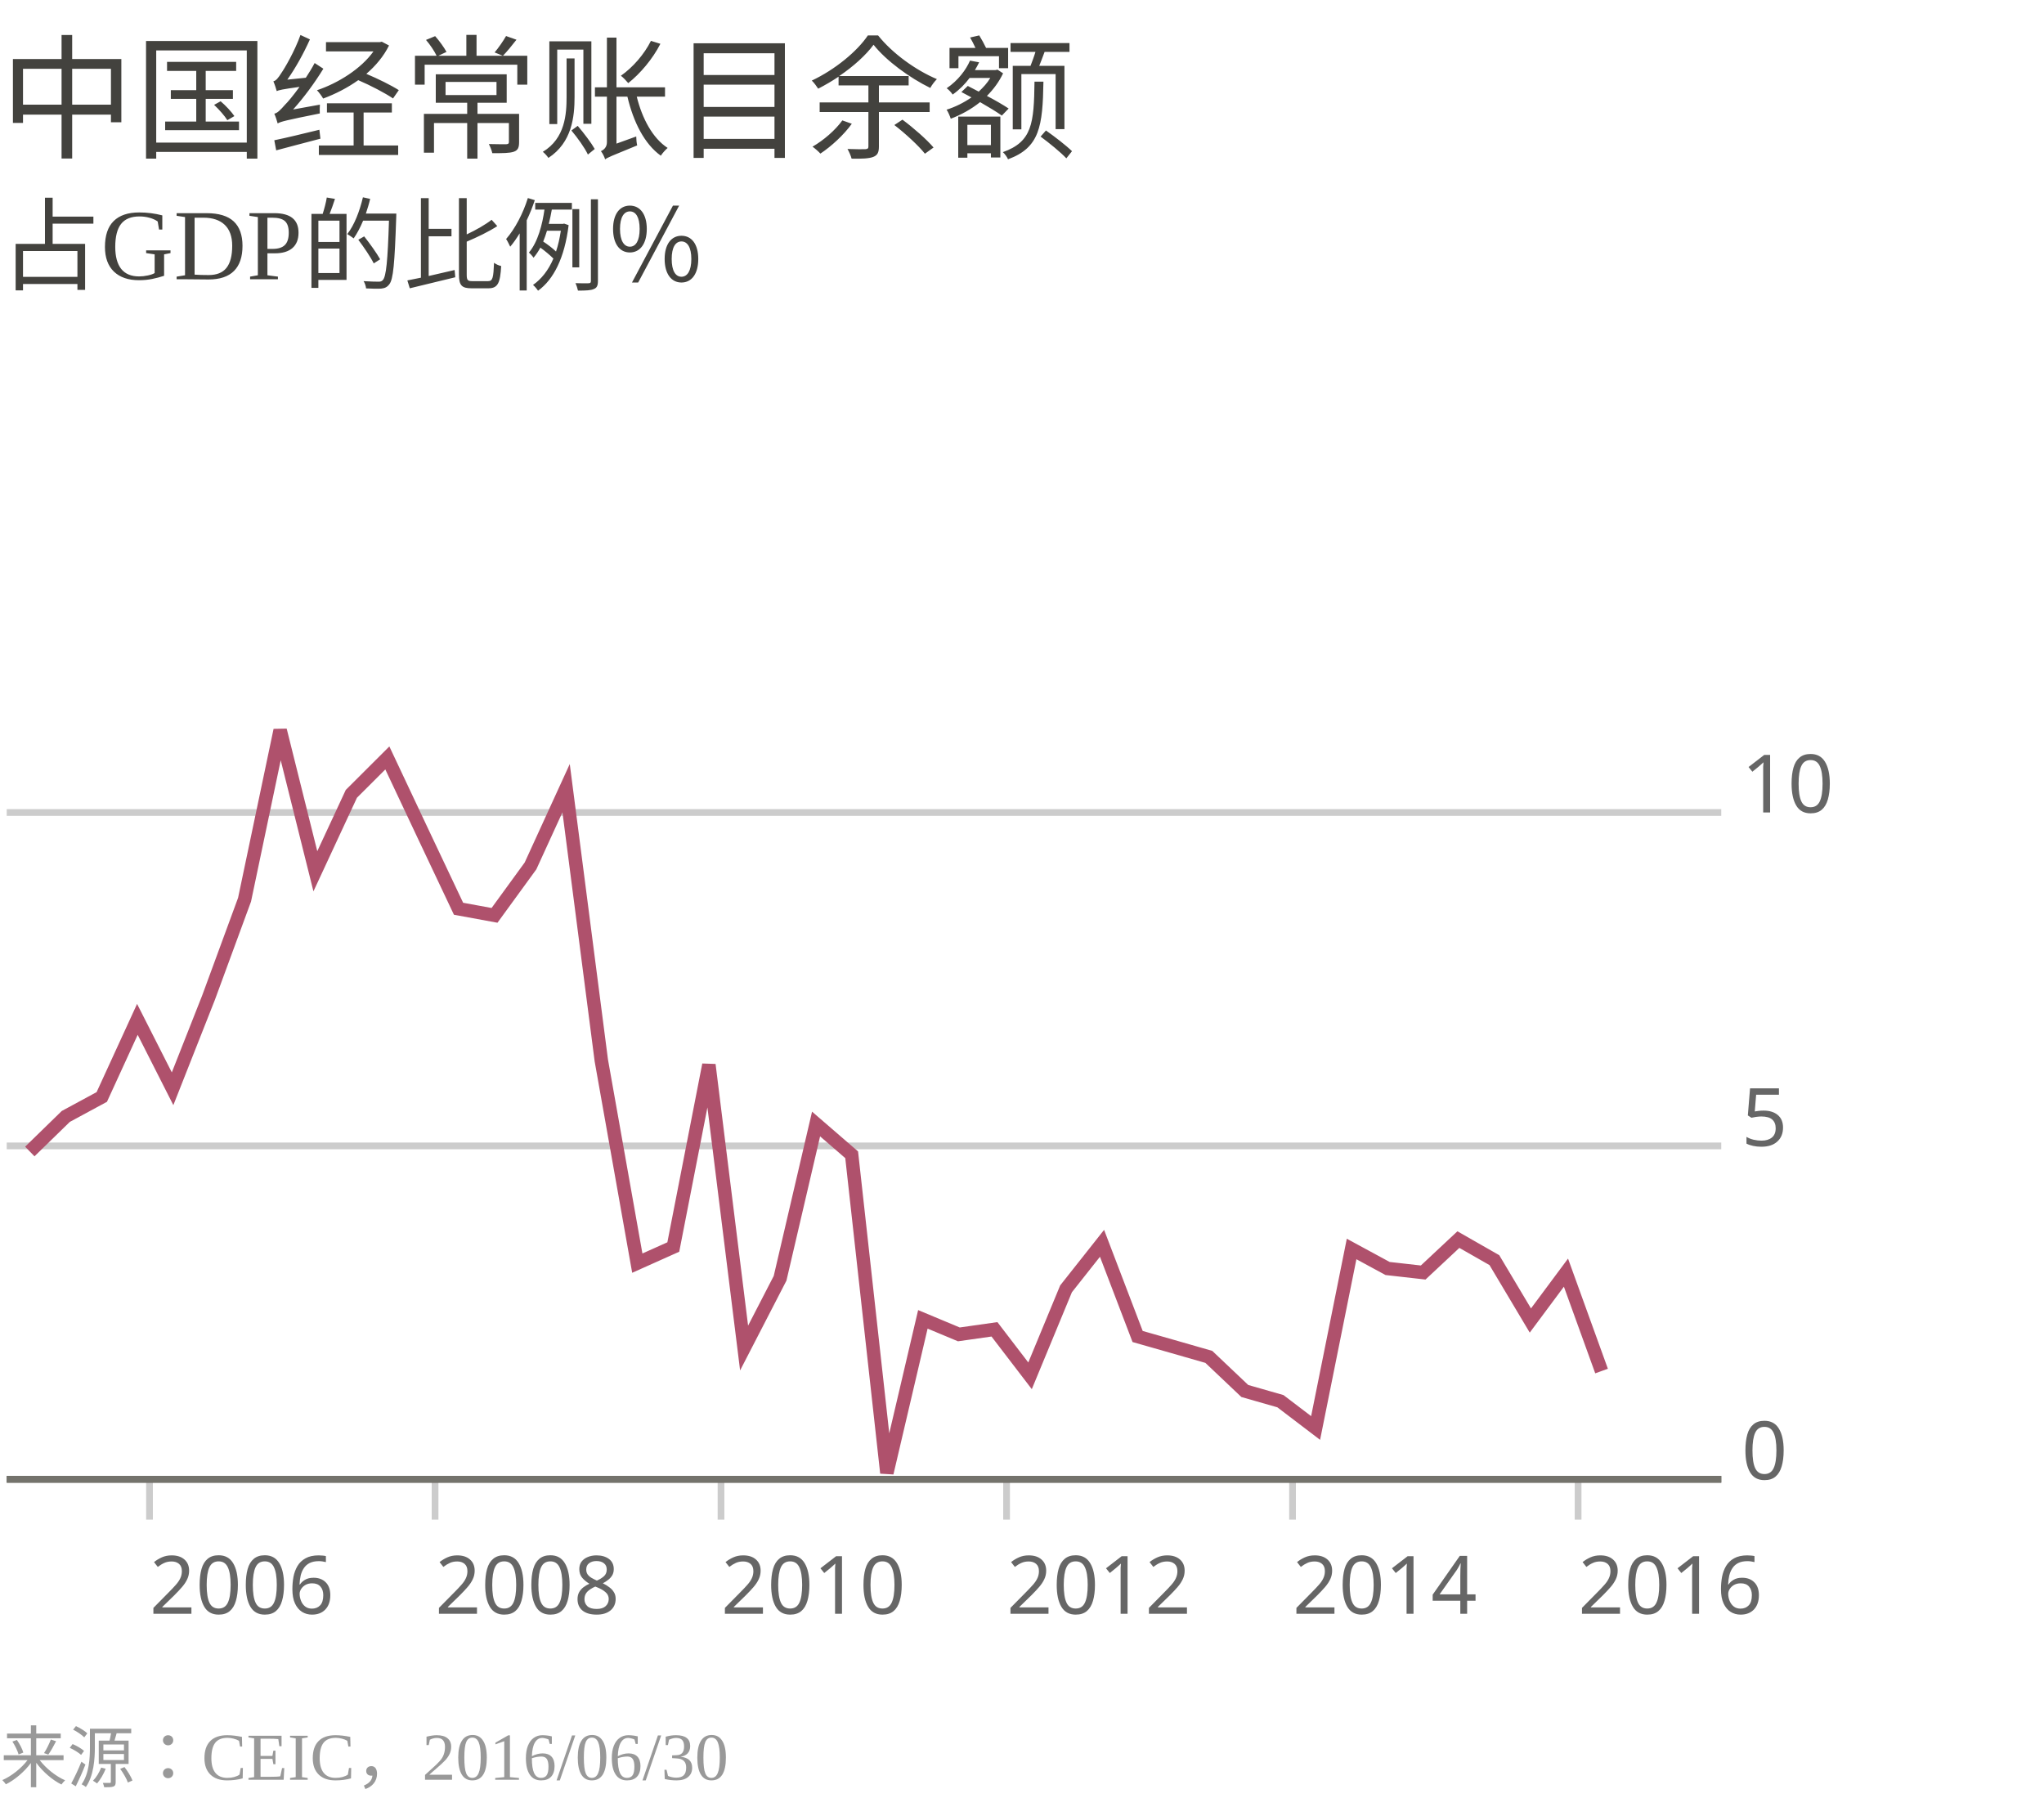
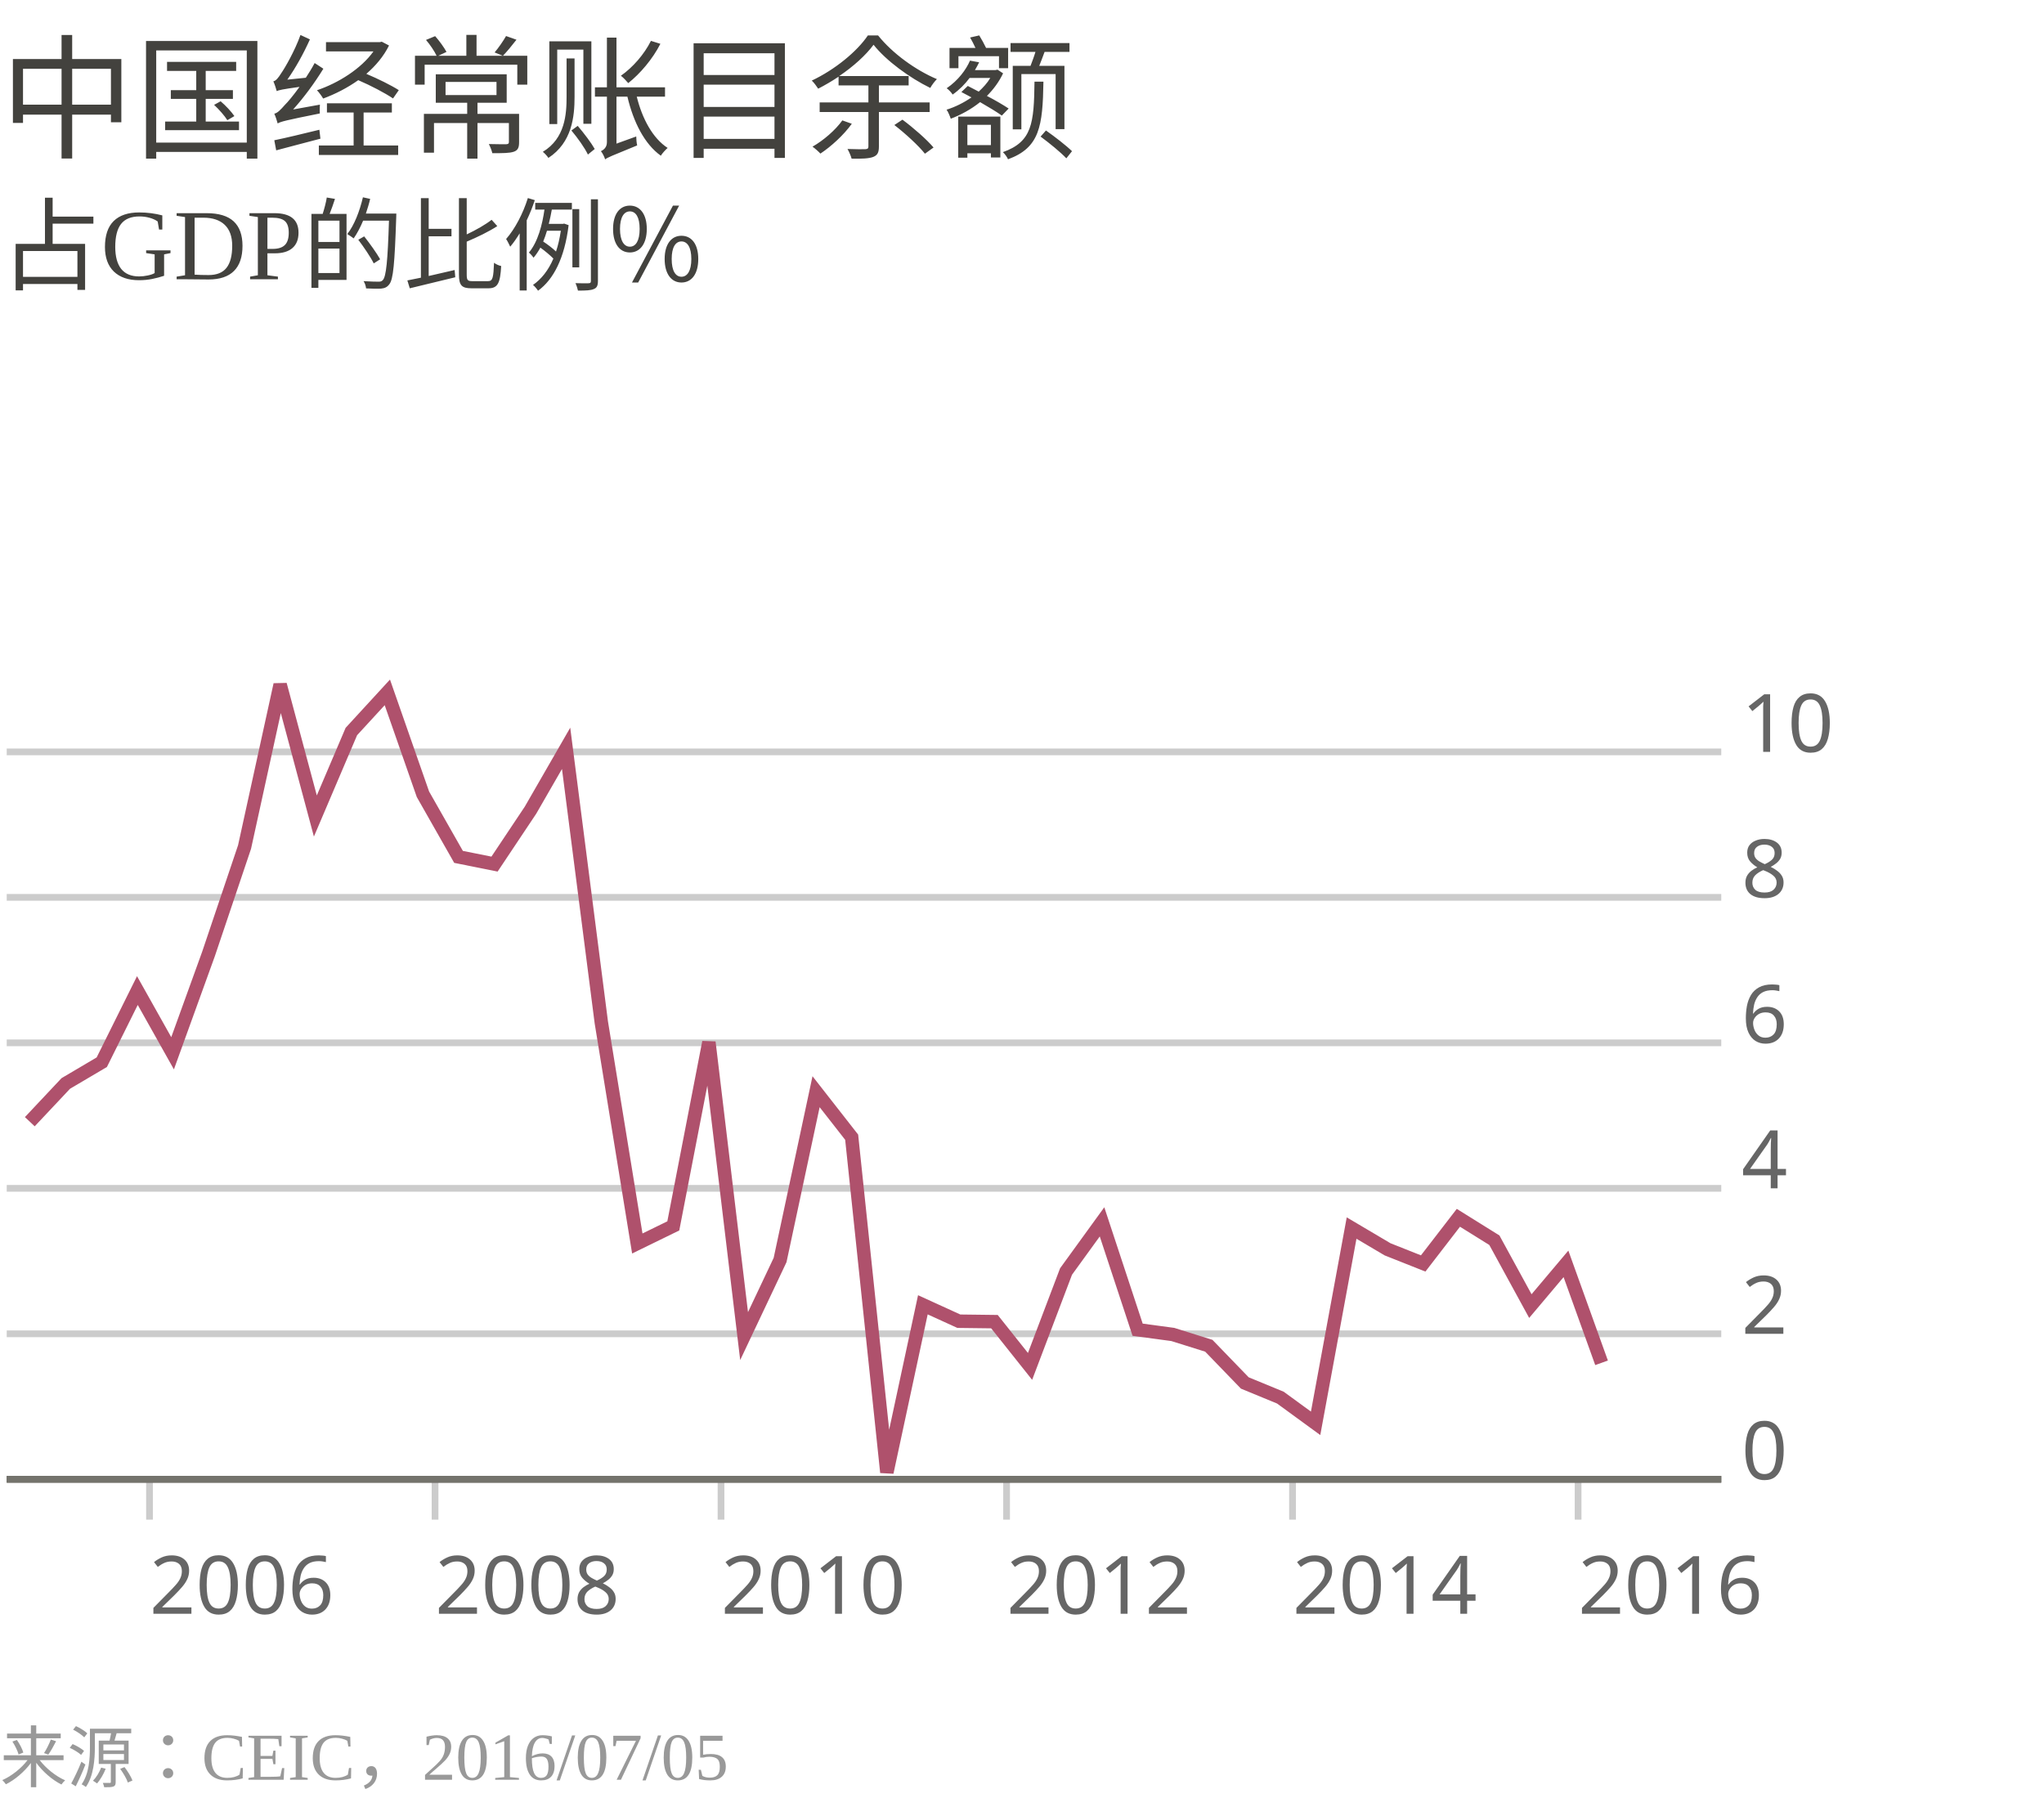
<svg xmlns="http://www.w3.org/2000/svg" viewBox="0 0 304 270">
  <text class="chart-title" fill="#43423e" font-size="20" y="22">中国经常账目余额</text>
  <text class="chart-subtitle" fill="#43423e" font-size="15" y="42">占GDP的比例％</text>
-   <text class="chart-source" font-size="10" fill-opacity="0.4" y="265">来源：CEIC，2016/06/30</text>
+   <text class="chart-source" font-size="10" fill-opacity="0.4" y="265">来源：CEIC，2016/07/05</text>
  <g transform="translate(1,100)">
    <g transform="translate(0,120)" class="x axis">
      <g class="tick" style="" transform="translate(21.23546,0)">
        <line y2="6" x2="0" fill="none" stroke="#000" stroke-opacity="0.2" />
        <text dy="0" style="" y="20" x="0" font-family="MetricWeb,sans-serif" fill-opacity="0.6" font-size="12" text-anchor="start">2006</text>
      </g>
      <g class="tick" style="" transform="translate(63.70637,0)">
        <line y2="6" x2="0" fill="none" stroke="#000" stroke-opacity="0.2" />
        <text dy="0" style="" y="20" x="0" font-family="MetricWeb,sans-serif" fill-opacity="0.6" font-size="12" text-anchor="start">2008</text>
      </g>
      <g class="tick" style="" transform="translate(106.2355,0)">
        <line y2="6" x2="0" fill="none" stroke="#000" stroke-opacity="0.2" />
        <text dy="0" style="" y="20" x="0" font-family="MetricWeb,sans-serif" fill-opacity="0.6" font-size="12" text-anchor="start">2010</text>
      </g>
      <g class="tick" style="" transform="translate(148.7064,0)">
        <line y2="6" x2="0" fill="none" stroke="#000" stroke-opacity="0.2" />
        <text dy="0" style="" y="20" x="0" font-family="MetricWeb,sans-serif" fill-opacity="0.6" font-size="12" text-anchor="start">2012</text>
      </g>
      <g class="tick" style="" transform="translate(191.2355,0)">
        <line y2="6" x2="0" fill="none" stroke="#000" stroke-opacity="0.2" />
        <text dy="0" style="" y="20" x="0" font-family="MetricWeb,sans-serif" fill-opacity="0.6" font-size="12" text-anchor="start">2014</text>
      </g>
      <g class="tick" style="" transform="translate(233.7064,0)">
        <line y2="6" x2="0" fill="none" stroke="#000" stroke-opacity="0.2" />
        <text dy="0" style="" y="20" x="0" font-family="MetricWeb,sans-serif" fill-opacity="0.6" font-size="12" text-anchor="start">2016</text>
      </g>
      <path class="domain" d="M0,0V0H255V0" fill="none" stroke="#74736c" />
    </g>
    <g transform="translate(255,0)" class="y axis">
      <g class="tick" style="" transform="translate(0,120)">
        <line x2="-255" y2="0" fill="none" stroke="#000" stroke-opacity="0.2" />
        <text dy="0" style="text-anchor: start;" x="3" y="0" font-family="MetricWeb,sans-serif" fill-opacity="0.6" font-size="12">0</text>
      </g>
-       <g class="tick" style="" transform="translate(0,70.41667)">
+       <g class="tick" style="" transform="translate(0,98.36364)">
        <line x2="-255" y2="0" fill="none" stroke="#000" stroke-opacity="0.2" />
-         <text dy="0" style="text-anchor: start;" x="3" y="0" font-family="MetricWeb,sans-serif" fill-opacity="0.6" font-size="12">5</text>
+         <text dy="0" style="text-anchor: start;" x="3" y="0" font-family="MetricWeb,sans-serif" fill-opacity="0.6" font-size="12">2</text>
      </g>
-       <g class="tick" style="" transform="translate(0,20.83333)">
+       <g class="tick" style="" transform="translate(0,76.72727)">
+         <line x2="-255" y2="0" fill="none" stroke="#000" stroke-opacity="0.2" />
+         <text dy="0" style="text-anchor: start;" x="3" y="0" font-family="MetricWeb,sans-serif" fill-opacity="0.6" font-size="12">4</text>
+       </g>
+       <g class="tick" style="" transform="translate(0,55.09091)">
+         <line x2="-255" y2="0" fill="none" stroke="#000" stroke-opacity="0.2" />
+         <text dy="0" style="text-anchor: start;" x="3" y="0" font-family="MetricWeb,sans-serif" fill-opacity="0.6" font-size="12">6</text>
+       </g>
+       <g class="tick" style="" transform="translate(0,33.45455)">
+         <line x2="-255" y2="0" fill="none" stroke="#000" stroke-opacity="0.2" />
+         <text dy="0" style="text-anchor: start;" x="3" y="0" font-family="MetricWeb,sans-serif" fill-opacity="0.6" font-size="12">8</text>
+       </g>
+       <g class="tick" style="" transform="translate(0,11.81818)">
        <line x2="-255" y2="0" fill="none" stroke="#000" stroke-opacity="0.2" />
        <text dy="0" style="text-anchor: start;" x="3" y="0" font-family="MetricWeb,sans-serif" fill-opacity="0.6" font-size="12">10</text>
      </g>
      <path class="domain" d="M-255,1H0V120H-255" fill="none" stroke="#000" stroke-opacity="0" />
      <line class="highlight-line" x1="0" x2="-255" y1="120" y2="120" fill="none" stroke="#74736c" />
    </g>
    <g>
-       <path d="M3.433,71.25L8.785,66.035L14.138,63.14L19.432,51.598L24.668,61.922L30.021,48.355L35.373,33.796L40.667,8.6L45.903,29.576L51.256,18.059L56.608,12.72L61.903,23.958L67.197,35.148L72.55,36.131L77.902,28.779L83.196,17.215L88.433,57.714L93.785,87.852L99.138,85.455L104.432,58.352L109.668,100.478L115.021,90.104L120.373,67.159L125.667,71.737L130.903,119.053L136.256,96.211L141.608,98.448L146.903,97.695L152.197,104.609L157.55,91.673L162.902,84.905L168.196,98.762L173.433,100.256L178.785,101.794L184.138,106.867L189.432,108.383L194.668,112.369L200.021,85.747L205.373,88.649L210.667,89.247L215.903,84.351L221.256,87.407L226.608,96.386L231.903,89.265L237.197,103.9" stroke-width="2" fill="none" stroke="#af516c" />
+       <path d="M3.433,66.819L8.785,61.129L14.138,57.971L19.432,47.314L24.668,56.643L30.021,41.842L35.373,25.96L40.667,1.818L45.903,21.356L51.256,8.792L56.608,2.968L61.903,18.121L67.197,27.434L72.55,28.507L77.902,20.486L83.196,11.292L88.433,52.052L93.785,84.929L99.138,82.315L104.432,54.996L109.668,98.703L115.021,87.386L120.373,62.356L125.667,69.126L130.903,118.967L136.256,94.048L141.608,96.489L146.903,96.554L152.197,103.21L157.55,89.098L162.902,81.714L168.196,97.754L173.433,98.461L178.785,100.139L184.138,105.673L189.432,107.855L194.668,111.675L200.021,82.633L205.373,85.799L210.667,87.9L215.903,81.11L221.256,84.444L226.608,94.24L231.903,87.959L237.197,102.675" stroke-width="2" fill="none" stroke="#af516c" />
    </g>
  </g>
</svg>
